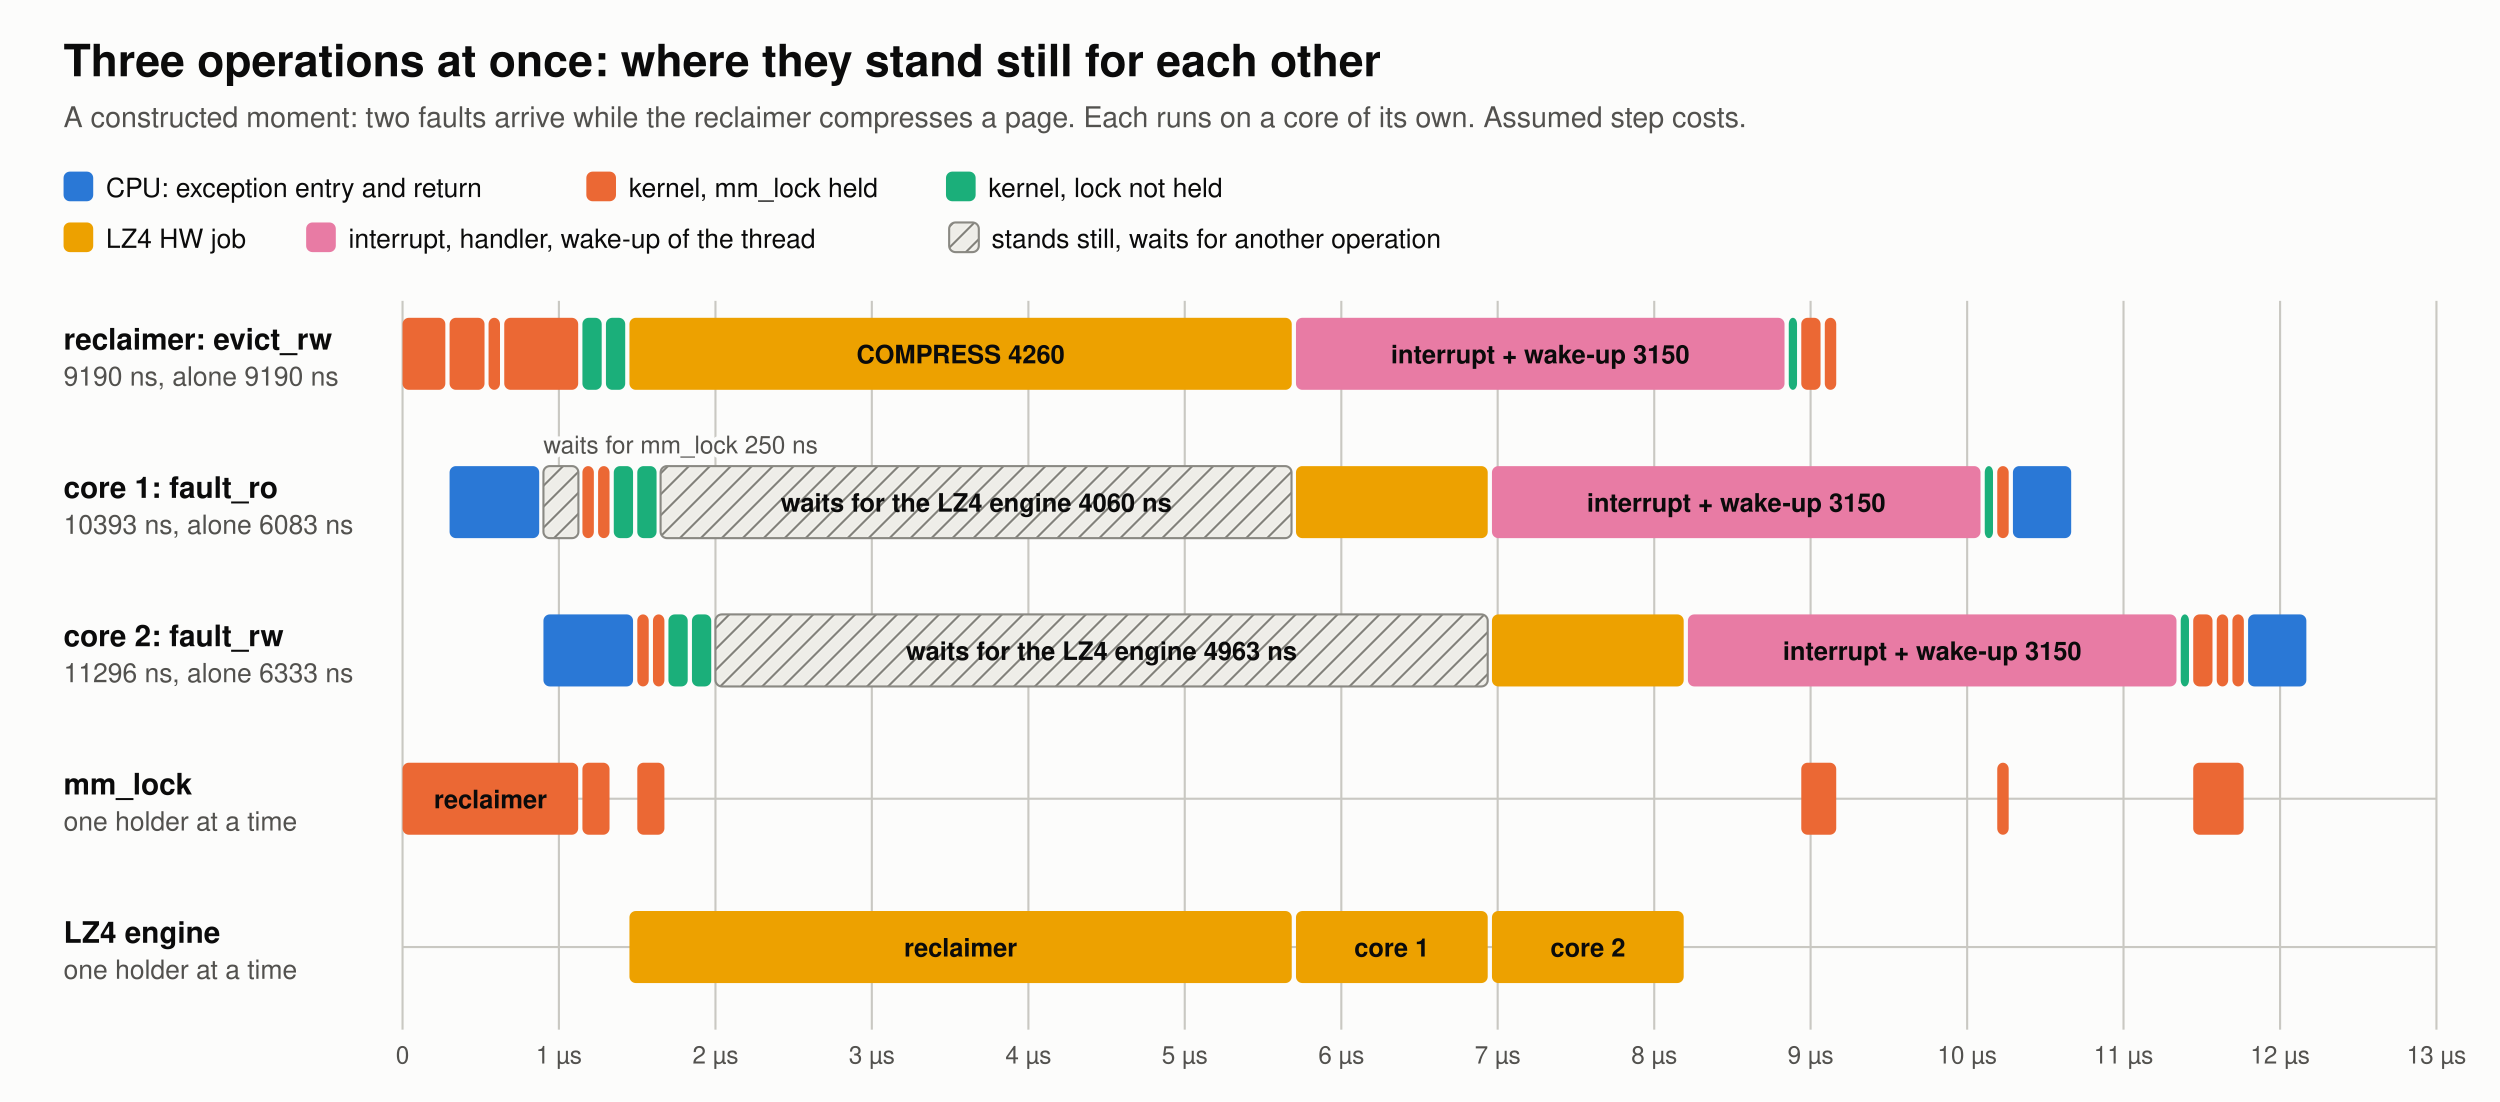
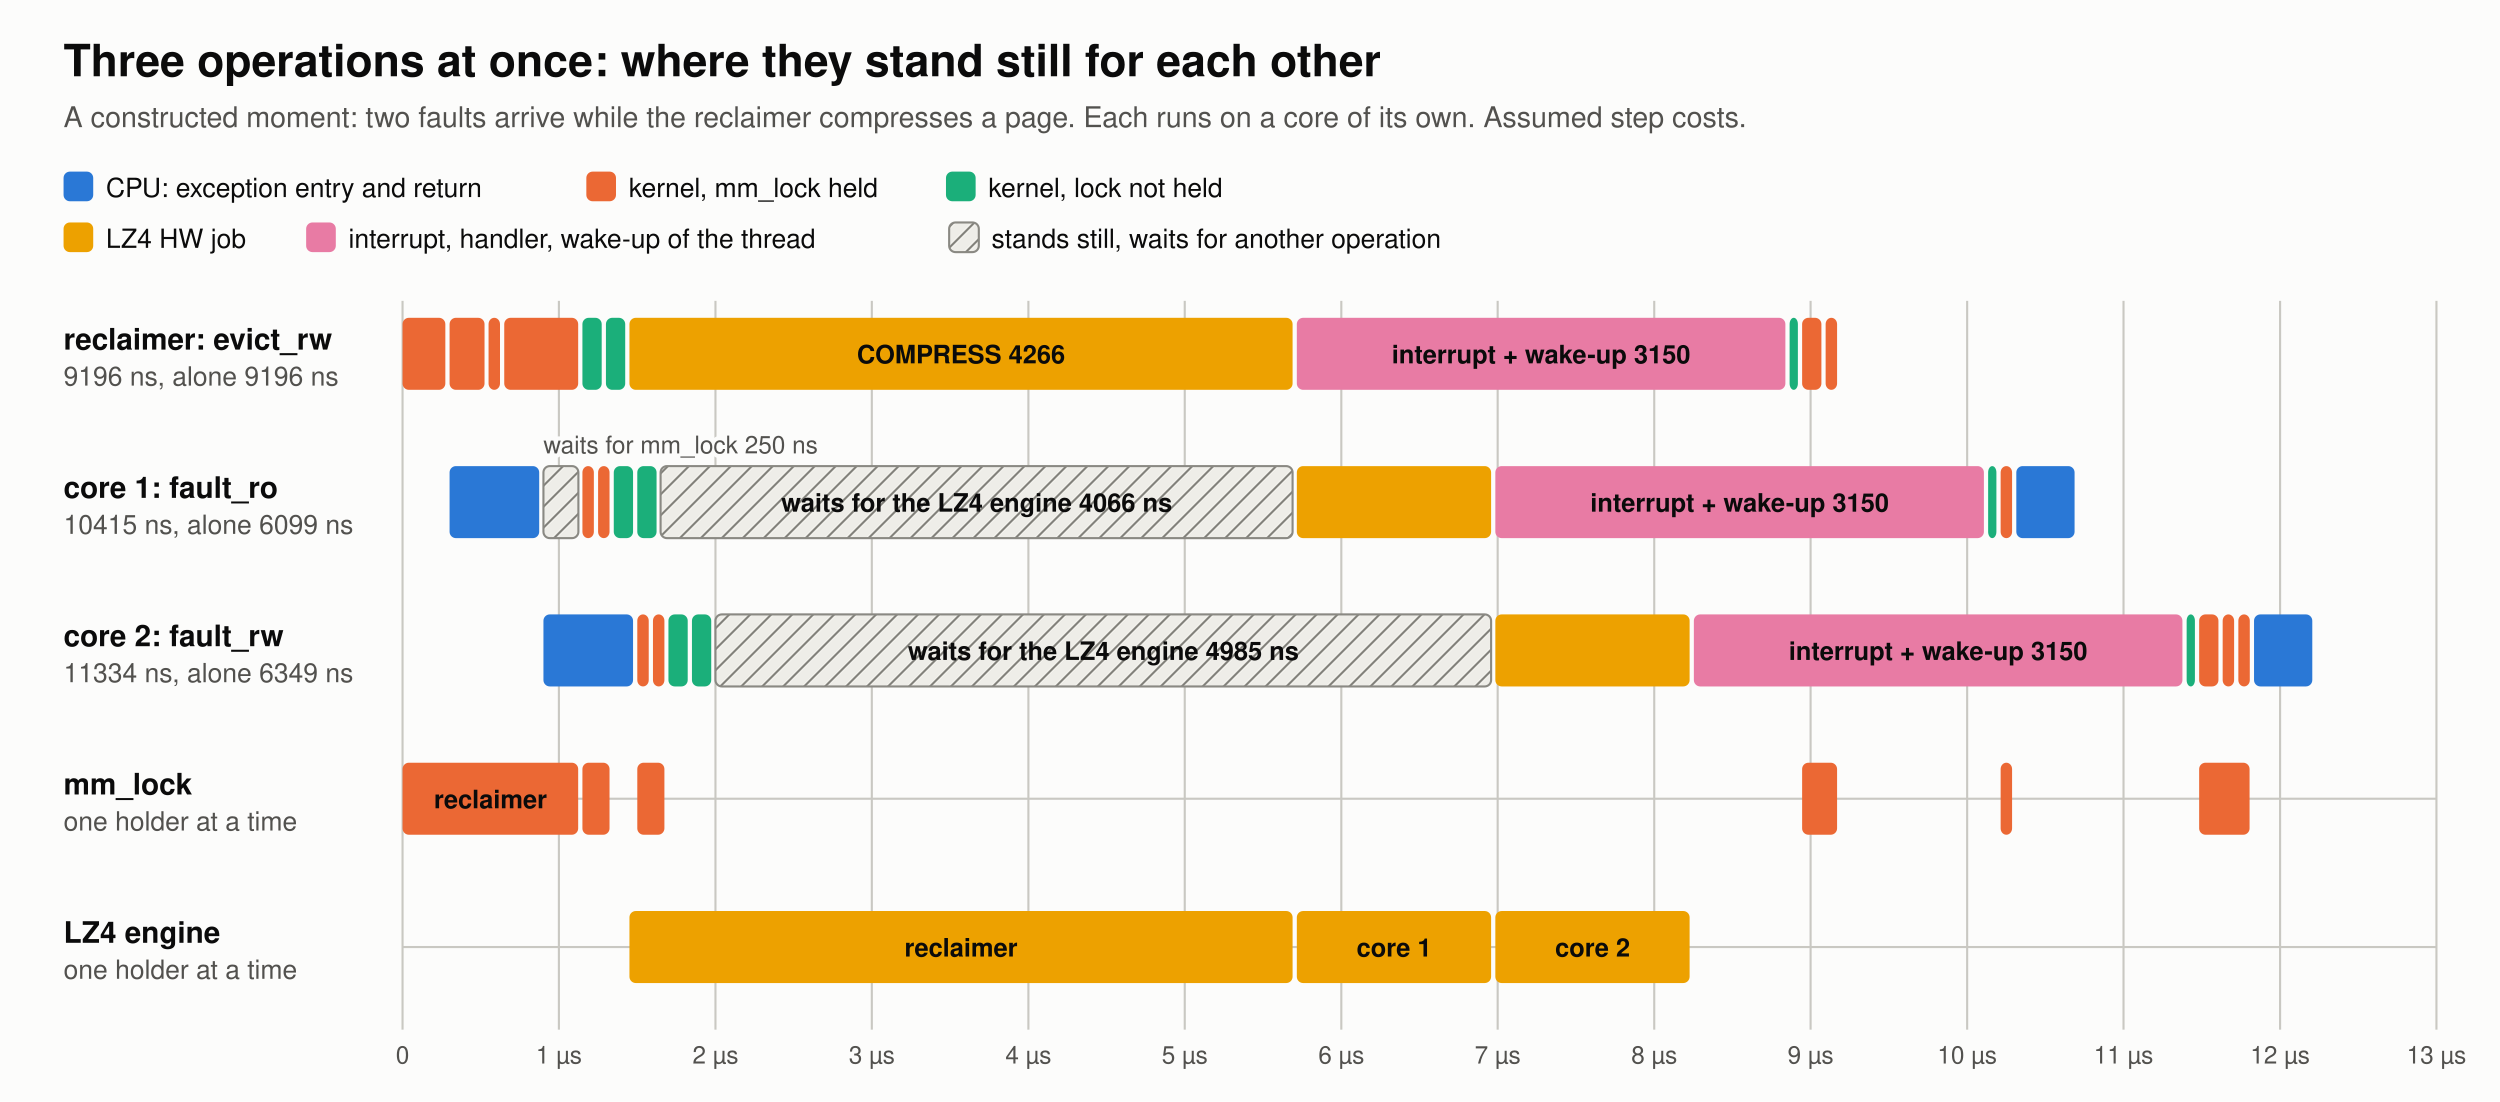
<svg xmlns="http://www.w3.org/2000/svg" viewBox="0 0 1180 520" width="1180" height="520" role="img" aria-label="Two page faults and one eviction at the same time, with the stretches where one waits for the lock or for the LZ4 engine" font-family="Helvetica Neue, Helvetica, Arial, sans-serif">
  <defs>
    <marker id="arrow" viewBox="0 0 10 10" refX="9" refY="5" markerWidth="7" markerHeight="7" orient="auto">
      <path d="M0,1 L10,5 L0,9 z" fill="#52514e" />
    </marker>
    <marker id="arrow-bold" viewBox="0 0 10 10" refX="9" refY="5" markerWidth="5" markerHeight="5" orient="auto">
      <path d="M0,1 L10,5 L0,9 z" fill="#0b0b0b" />
    </marker>
    <pattern id="standstill" width="7" height="7" patternUnits="userSpaceOnUse" patternTransform="rotate(45)">
      <rect width="7" height="7" fill="#eeede8" />
      <line x1="0" y1="0" x2="0" y2="7" stroke="#8a8983" stroke-width="2" />
    </pattern>
  </defs>
  <rect width="1180" height="520" fill="#fcfcfb" />
  <text x="30.0" y="36.0" font-size="21" fill="#0b0b0b" text-anchor="start" font-weight="bold">Three operations at once: where they stand still for each other</text>
  <text x="30.0" y="60.0" font-size="13.5" fill="#52514e" text-anchor="start" font-weight="normal">A constructed moment: two faults arrive while the reclaimer compresses a page. Each runs on a core of its own. Assumed step costs.</text>
  <rect x="30" y="81" width="14" height="14" rx="3" fill="#2a78d6" />
  <text x="50.0" y="93.0" font-size="12.5" fill="#0b0b0b" text-anchor="start" font-weight="normal">CPU: exception entry and return</text>
  <rect x="276.75" y="81" width="14" height="14" rx="3" fill="#eb6834" />
  <text x="296.8" y="93.0" font-size="12.5" fill="#0b0b0b" text-anchor="start" font-weight="normal">kernel, mm_lock held</text>
  <rect x="446.5" y="81" width="14" height="14" rx="3" fill="#1baf7a" />
  <text x="466.5" y="93.0" font-size="12.5" fill="#0b0b0b" text-anchor="start" font-weight="normal">kernel, lock not held</text>
  <rect x="30" y="105" width="14" height="14" rx="3" fill="#eda100" />
  <text x="50.0" y="117.0" font-size="12.5" fill="#0b0b0b" text-anchor="start" font-weight="normal">LZ4 HW job</text>
  <rect x="144.5" y="105" width="14" height="14" rx="3" fill="#e87ba4" />
  <text x="164.5" y="117.0" font-size="12.5" fill="#0b0b0b" text-anchor="start" font-weight="normal">interrupt, handler, wake-up of the thread</text>
  <rect x="448.0" y="105" width="14" height="14" rx="3" fill="url(#standstill)" stroke="#8a8983" />
  <text x="468.0" y="117.0" font-size="12.5" fill="#0b0b0b" text-anchor="start" font-weight="normal">stands still, waits for another operation</text>
  <line x1="190.0" y1="142" x2="190.0" y2="486" stroke="#c9c8c2" stroke-width="1" />
  <text x="190.0" y="502.0" font-size="11.5" fill="#52514e" text-anchor="middle" font-weight="normal">0</text>
  <line x1="263.8" y1="142" x2="263.8" y2="486" stroke="#c9c8c2" stroke-width="1" />
  <text x="263.8" y="502.0" font-size="11.5" fill="#52514e" text-anchor="middle" font-weight="normal">1 µs</text>
  <line x1="337.7" y1="142" x2="337.7" y2="486" stroke="#c9c8c2" stroke-width="1" />
  <text x="337.7" y="502.0" font-size="11.5" fill="#52514e" text-anchor="middle" font-weight="normal">2 µs</text>
  <line x1="411.5" y1="142" x2="411.5" y2="486" stroke="#c9c8c2" stroke-width="1" />
  <text x="411.5" y="502.0" font-size="11.5" fill="#52514e" text-anchor="middle" font-weight="normal">3 µs</text>
  <line x1="485.4" y1="142" x2="485.4" y2="486" stroke="#c9c8c2" stroke-width="1" />
  <text x="485.4" y="502.0" font-size="11.5" fill="#52514e" text-anchor="middle" font-weight="normal">4 µs</text>
  <line x1="559.2" y1="142" x2="559.2" y2="486" stroke="#c9c8c2" stroke-width="1" />
  <text x="559.2" y="502.0" font-size="11.5" fill="#52514e" text-anchor="middle" font-weight="normal">5 µs</text>
  <line x1="633.1" y1="142" x2="633.1" y2="486" stroke="#c9c8c2" stroke-width="1" />
  <text x="633.1" y="502.0" font-size="11.5" fill="#52514e" text-anchor="middle" font-weight="normal">6 µs</text>
  <line x1="706.9" y1="142" x2="706.9" y2="486" stroke="#c9c8c2" stroke-width="1" />
  <text x="706.9" y="502.0" font-size="11.5" fill="#52514e" text-anchor="middle" font-weight="normal">7 µs</text>
  <line x1="780.8" y1="142" x2="780.8" y2="486" stroke="#c9c8c2" stroke-width="1" />
  <text x="780.8" y="502.0" font-size="11.5" fill="#52514e" text-anchor="middle" font-weight="normal">8 µs</text>
  <line x1="854.6" y1="142" x2="854.6" y2="486" stroke="#c9c8c2" stroke-width="1" />
  <text x="854.6" y="502.0" font-size="11.5" fill="#52514e" text-anchor="middle" font-weight="normal">9 µs</text>
  <line x1="928.5" y1="142" x2="928.5" y2="486" stroke="#c9c8c2" stroke-width="1" />
  <text x="928.5" y="502.0" font-size="11.5" fill="#52514e" text-anchor="middle" font-weight="normal">10 µs</text>
  <line x1="1002.3" y1="142" x2="1002.3" y2="486" stroke="#c9c8c2" stroke-width="1" />
  <text x="1002.3" y="502.0" font-size="11.5" fill="#52514e" text-anchor="middle" font-weight="normal">11 µs</text>
  <line x1="1076.2" y1="142" x2="1076.2" y2="486" stroke="#c9c8c2" stroke-width="1" />
  <text x="1076.2" y="502.0" font-size="11.5" fill="#52514e" text-anchor="middle" font-weight="normal">12 µs</text>
  <line x1="1150.0" y1="142" x2="1150.0" y2="486" stroke="#c9c8c2" stroke-width="1" />
  <text x="1150.0" y="502.0" font-size="11.5" fill="#52514e" text-anchor="middle" font-weight="normal">13 µs</text>
  <text x="30.0" y="165.0" font-size="14" fill="#0b0b0b" text-anchor="start" font-weight="bold">reclaimer: evict_rw</text>
-   <text x="30.0" y="182.0" font-size="12.5" fill="#52514e" text-anchor="start" font-weight="normal">9190 ns, alone 9190 ns</text>
+   <text x="30.0" y="182.0" font-size="12.5" fill="#52514e" text-anchor="start" font-weight="normal">9196 ns, alone 9196 ns</text>
  <rect x="190.0" y="150" width="20.2" height="34" rx="3" fill="#eb6834" />
  <rect x="212.2" y="150" width="16.5" height="34" rx="3" fill="#eb6834" />
  <rect x="230.6" y="150" width="5.4" height="34" rx="3" fill="#eb6834" />
  <rect x="238.0" y="150" width="34.9" height="34" rx="3" fill="#eb6834" />
  <rect x="274.9" y="150" width="9.1" height="34" rx="3" fill="#1baf7a" />
  <rect x="286.0" y="150" width="9.1" height="34" rx="3" fill="#1baf7a" />
-   <rect x="297.1" y="150" width="312.6" height="34" rx="3" fill="#eda100" />
-   <text x="453.4" y="171.5" font-size="12" fill="#0b0b0b" text-anchor="middle" font-weight="bold">COMPRESS 4260</text>
-   <rect x="611.7" y="150" width="230.6" height="34" rx="3" fill="#e87ba4" />
-   <text x="727.0" y="171.5" font-size="12" fill="#0b0b0b" text-anchor="middle" font-weight="bold">interrupt + wake-up 3150</text>
-   <rect x="844.3" y="150" width="3.9" height="34" rx="3" fill="#1baf7a" />
-   <rect x="850.2" y="150" width="9.1" height="34" rx="3" fill="#eb6834" />
-   <rect x="861.3" y="150" width="5.4" height="34" rx="3" fill="#eb6834" />
+   <rect x="297.1" y="150" width="313.0" height="34" rx="3" fill="#eda100" />
+   <text x="453.6" y="171.5" font-size="12" fill="#0b0b0b" text-anchor="middle" font-weight="bold">COMPRESS 4266</text>
+   <rect x="612.1" y="150" width="230.6" height="34" rx="3" fill="#e87ba4" />
+   <text x="727.4" y="171.5" font-size="12" fill="#0b0b0b" text-anchor="middle" font-weight="bold">interrupt + wake-up 3150</text>
+   <rect x="844.7" y="150" width="3.9" height="34" rx="3" fill="#1baf7a" />
+   <rect x="850.6" y="150" width="9.1" height="34" rx="3" fill="#eb6834" />
+   <rect x="861.7" y="150" width="5.4" height="34" rx="3" fill="#eb6834" />
  <text x="30.0" y="235.0" font-size="14" fill="#0b0b0b" text-anchor="start" font-weight="bold">core 1: fault_ro</text>
-   <text x="30.0" y="252.0" font-size="12.5" fill="#52514e" text-anchor="start" font-weight="normal">10393 ns, alone 6083 ns</text>
+   <text x="30.0" y="252.0" font-size="12.5" fill="#52514e" text-anchor="start" font-weight="normal">10415 ns, alone 6099 ns</text>
  <rect x="212.2" y="220" width="42.3" height="34" rx="3" fill="#2a78d6" />
  <rect x="256.5" y="220" width="16.5" height="34" rx="3" fill="url(#standstill)" stroke="#8a8983" stroke-width="1" />
  <text x="256.5" y="214.0" font-size="11.5" fill="#52514e" text-anchor="start" font-weight="normal" stroke="#fcfcfb" stroke-width="4" paint-order="stroke" stroke-linejoin="round">waits for mm_lock 250 ns</text>
  <rect x="274.9" y="220" width="5.4" height="34" rx="3" fill="#eb6834" />
  <rect x="282.3" y="220" width="5.4" height="34" rx="3" fill="#eb6834" />
  <rect x="289.7" y="220" width="9.1" height="34" rx="3" fill="#1baf7a" />
  <rect x="300.8" y="220" width="9.1" height="34" rx="3" fill="#1baf7a" />
-   <rect x="311.8" y="220" width="297.8" height="34" rx="3" fill="url(#standstill)" stroke="#8a8983" stroke-width="1" />
-   <text x="460.8" y="241.5" font-size="12" fill="#0b0b0b" text-anchor="middle" font-weight="bold">waits for the LZ4 engine 4060 ns</text>
-   <rect x="611.7" y="220" width="90.5" height="34" rx="3" fill="#eda100" />
-   <rect x="704.2" y="220" width="230.6" height="34" rx="3" fill="#e87ba4" />
-   <text x="819.5" y="241.5" font-size="12" fill="#0b0b0b" text-anchor="middle" font-weight="bold">interrupt + wake-up 3150</text>
-   <rect x="936.8" y="220" width="3.9" height="34" rx="3" fill="#1baf7a" />
-   <rect x="942.7" y="220" width="5.4" height="34" rx="3" fill="#eb6834" />
-   <rect x="950.1" y="220" width="27.5" height="34" rx="3" fill="#2a78d6" />
+   <rect x="311.8" y="220" width="298.3" height="34" rx="3" fill="url(#standstill)" stroke="#8a8983" stroke-width="1" />
+   <text x="461.0" y="241.5" font-size="12" fill="#0b0b0b" text-anchor="middle" font-weight="bold">waits for the LZ4 engine 4066 ns</text>
+   <rect x="612.1" y="220" width="91.7" height="34" rx="3" fill="#eda100" />
+   <rect x="705.8" y="220" width="230.6" height="34" rx="3" fill="#e87ba4" />
+   <text x="821.1" y="241.5" font-size="12" fill="#0b0b0b" text-anchor="middle" font-weight="bold">interrupt + wake-up 3150</text>
+   <rect x="938.4" y="220" width="3.9" height="34" rx="3" fill="#1baf7a" />
+   <rect x="944.3" y="220" width="5.4" height="34" rx="3" fill="#eb6834" />
+   <rect x="951.7" y="220" width="27.5" height="34" rx="3" fill="#2a78d6" />
  <text x="30.0" y="305.0" font-size="14" fill="#0b0b0b" text-anchor="start" font-weight="bold">core 2: fault_rw</text>
-   <text x="30.0" y="322.0" font-size="12.5" fill="#52514e" text-anchor="start" font-weight="normal">11296 ns, alone 6333 ns</text>
+   <text x="30.0" y="322.0" font-size="12.5" fill="#52514e" text-anchor="start" font-weight="normal">11334 ns, alone 6349 ns</text>
  <rect x="256.5" y="290" width="42.3" height="34" rx="3" fill="#2a78d6" />
  <rect x="300.8" y="290" width="5.4" height="34" rx="3" fill="#eb6834" />
  <rect x="308.2" y="290" width="5.4" height="34" rx="3" fill="#eb6834" />
  <rect x="315.5" y="290" width="9.1" height="34" rx="3" fill="#1baf7a" />
  <rect x="326.6" y="290" width="9.1" height="34" rx="3" fill="#1baf7a" />
-   <rect x="337.7" y="290" width="364.5" height="34" rx="3" fill="url(#standstill)" stroke="#8a8983" stroke-width="1" />
-   <text x="519.9" y="311.5" font-size="12" fill="#0b0b0b" text-anchor="middle" font-weight="bold">waits for the LZ4 engine 4963 ns</text>
-   <rect x="704.2" y="290" width="90.5" height="34" rx="3" fill="#eda100" />
-   <rect x="796.7" y="290" width="230.6" height="34" rx="3" fill="#e87ba4" />
-   <text x="912.0" y="311.5" font-size="12" fill="#0b0b0b" text-anchor="middle" font-weight="bold">interrupt + wake-up 3150</text>
-   <rect x="1029.3" y="290" width="3.9" height="34" rx="3" fill="#1baf7a" />
-   <rect x="1035.2" y="290" width="9.1" height="34" rx="3" fill="#eb6834" />
-   <rect x="1046.3" y="290" width="5.4" height="34" rx="3" fill="#eb6834" />
-   <rect x="1053.7" y="290" width="5.4" height="34" rx="3" fill="#eb6834" />
-   <rect x="1061.1" y="290" width="27.5" height="34" rx="3" fill="#2a78d6" />
+   <rect x="337.7" y="290" width="366.1" height="34" rx="3" fill="url(#standstill)" stroke="#8a8983" stroke-width="1" />
+   <text x="520.8" y="311.5" font-size="12" fill="#0b0b0b" text-anchor="middle" font-weight="bold">waits for the LZ4 engine 4985 ns</text>
+   <rect x="705.8" y="290" width="91.7" height="34" rx="3" fill="#eda100" />
+   <rect x="799.5" y="290" width="230.6" height="34" rx="3" fill="#e87ba4" />
+   <text x="914.8" y="311.5" font-size="12" fill="#0b0b0b" text-anchor="middle" font-weight="bold">interrupt + wake-up 3150</text>
+   <rect x="1032.1" y="290" width="3.9" height="34" rx="3" fill="#1baf7a" />
+   <rect x="1038.0" y="290" width="9.1" height="34" rx="3" fill="#eb6834" />
+   <rect x="1049.1" y="290" width="5.4" height="34" rx="3" fill="#eb6834" />
+   <rect x="1056.5" y="290" width="5.4" height="34" rx="3" fill="#eb6834" />
+   <rect x="1063.9" y="290" width="27.5" height="34" rx="3" fill="#2a78d6" />
  <text x="30.0" y="375.0" font-size="14" fill="#0b0b0b" text-anchor="start" font-weight="bold">mm_lock</text>
  <text x="30.0" y="392.0" font-size="12.5" fill="#52514e" text-anchor="start" font-weight="normal">one holder at a time</text>
  <line x1="190" y1="377.0" x2="1150" y2="377.0" stroke="#c9c8c2" stroke-width="1" />
  <rect x="190.0" y="360" width="82.9" height="34" rx="3" fill="#eb6834" />
  <text x="231.5" y="381.5" font-size="12" fill="#0b0b0b" text-anchor="middle" font-weight="bold">reclaimer</text>
-   <rect x="850.2" y="360" width="16.5" height="34" rx="3" fill="#eb6834" />
+   <rect x="850.6" y="360" width="16.5" height="34" rx="3" fill="#eb6834" />
  <rect x="274.9" y="360" width="12.8" height="34" rx="3" fill="#eb6834" />
-   <rect x="942.7" y="360" width="5.4" height="34" rx="3" fill="#eb6834" />
+   <rect x="944.3" y="360" width="5.4" height="34" rx="3" fill="#eb6834" />
  <rect x="300.8" y="360" width="12.8" height="34" rx="3" fill="#eb6834" />
-   <rect x="1035.2" y="360" width="23.8" height="34" rx="3" fill="#eb6834" />
+   <rect x="1038.0" y="360" width="23.8" height="34" rx="3" fill="#eb6834" />
  <text x="30.0" y="445.0" font-size="14" fill="#0b0b0b" text-anchor="start" font-weight="bold">LZ4 engine</text>
  <text x="30.0" y="462.0" font-size="12.5" fill="#52514e" text-anchor="start" font-weight="normal">one holder at a time</text>
  <line x1="190" y1="447.0" x2="1150" y2="447.0" stroke="#c9c8c2" stroke-width="1" />
-   <rect x="297.1" y="430" width="312.6" height="34" rx="3" fill="#eda100" />
-   <text x="453.4" y="451.5" font-size="12" fill="#0b0b0b" text-anchor="middle" font-weight="bold">reclaimer</text>
-   <rect x="611.7" y="430" width="90.5" height="34" rx="3" fill="#eda100" />
-   <text x="656.9" y="451.5" font-size="12" fill="#0b0b0b" text-anchor="middle" font-weight="bold">core 1</text>
-   <rect x="704.2" y="430" width="90.5" height="34" rx="3" fill="#eda100" />
-   <text x="749.5" y="451.5" font-size="12" fill="#0b0b0b" text-anchor="middle" font-weight="bold">core 2</text>
+   <rect x="297.1" y="430" width="313.0" height="34" rx="3" fill="#eda100" />
+   <text x="453.6" y="451.5" font-size="12" fill="#0b0b0b" text-anchor="middle" font-weight="bold">reclaimer</text>
+   <rect x="612.1" y="430" width="91.7" height="34" rx="3" fill="#eda100" />
+   <text x="658.0" y="451.5" font-size="12" fill="#0b0b0b" text-anchor="middle" font-weight="bold">core 1</text>
+   <rect x="705.8" y="430" width="91.7" height="34" rx="3" fill="#eda100" />
+   <text x="751.7" y="451.5" font-size="12" fill="#0b0b0b" text-anchor="middle" font-weight="bold">core 2</text>
</svg>
